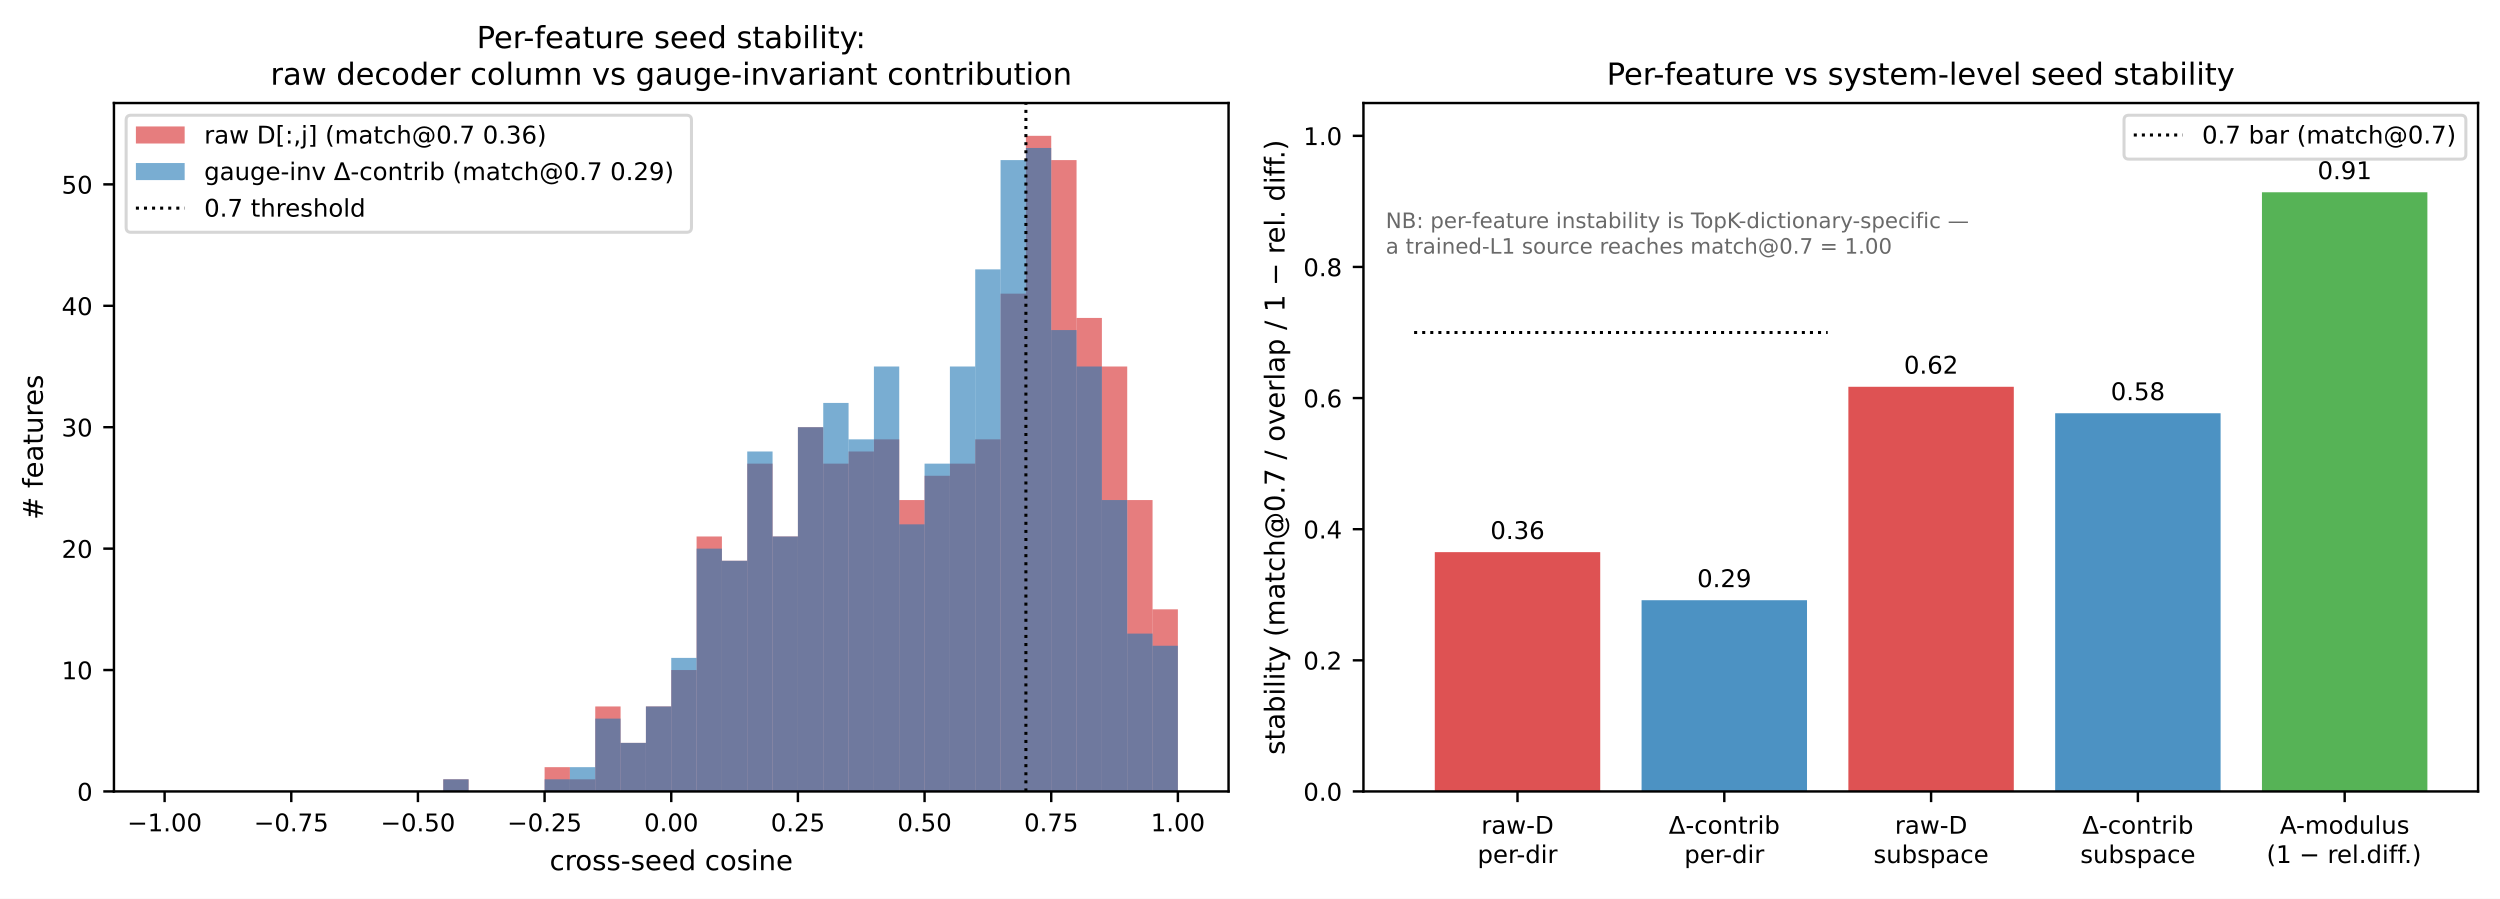
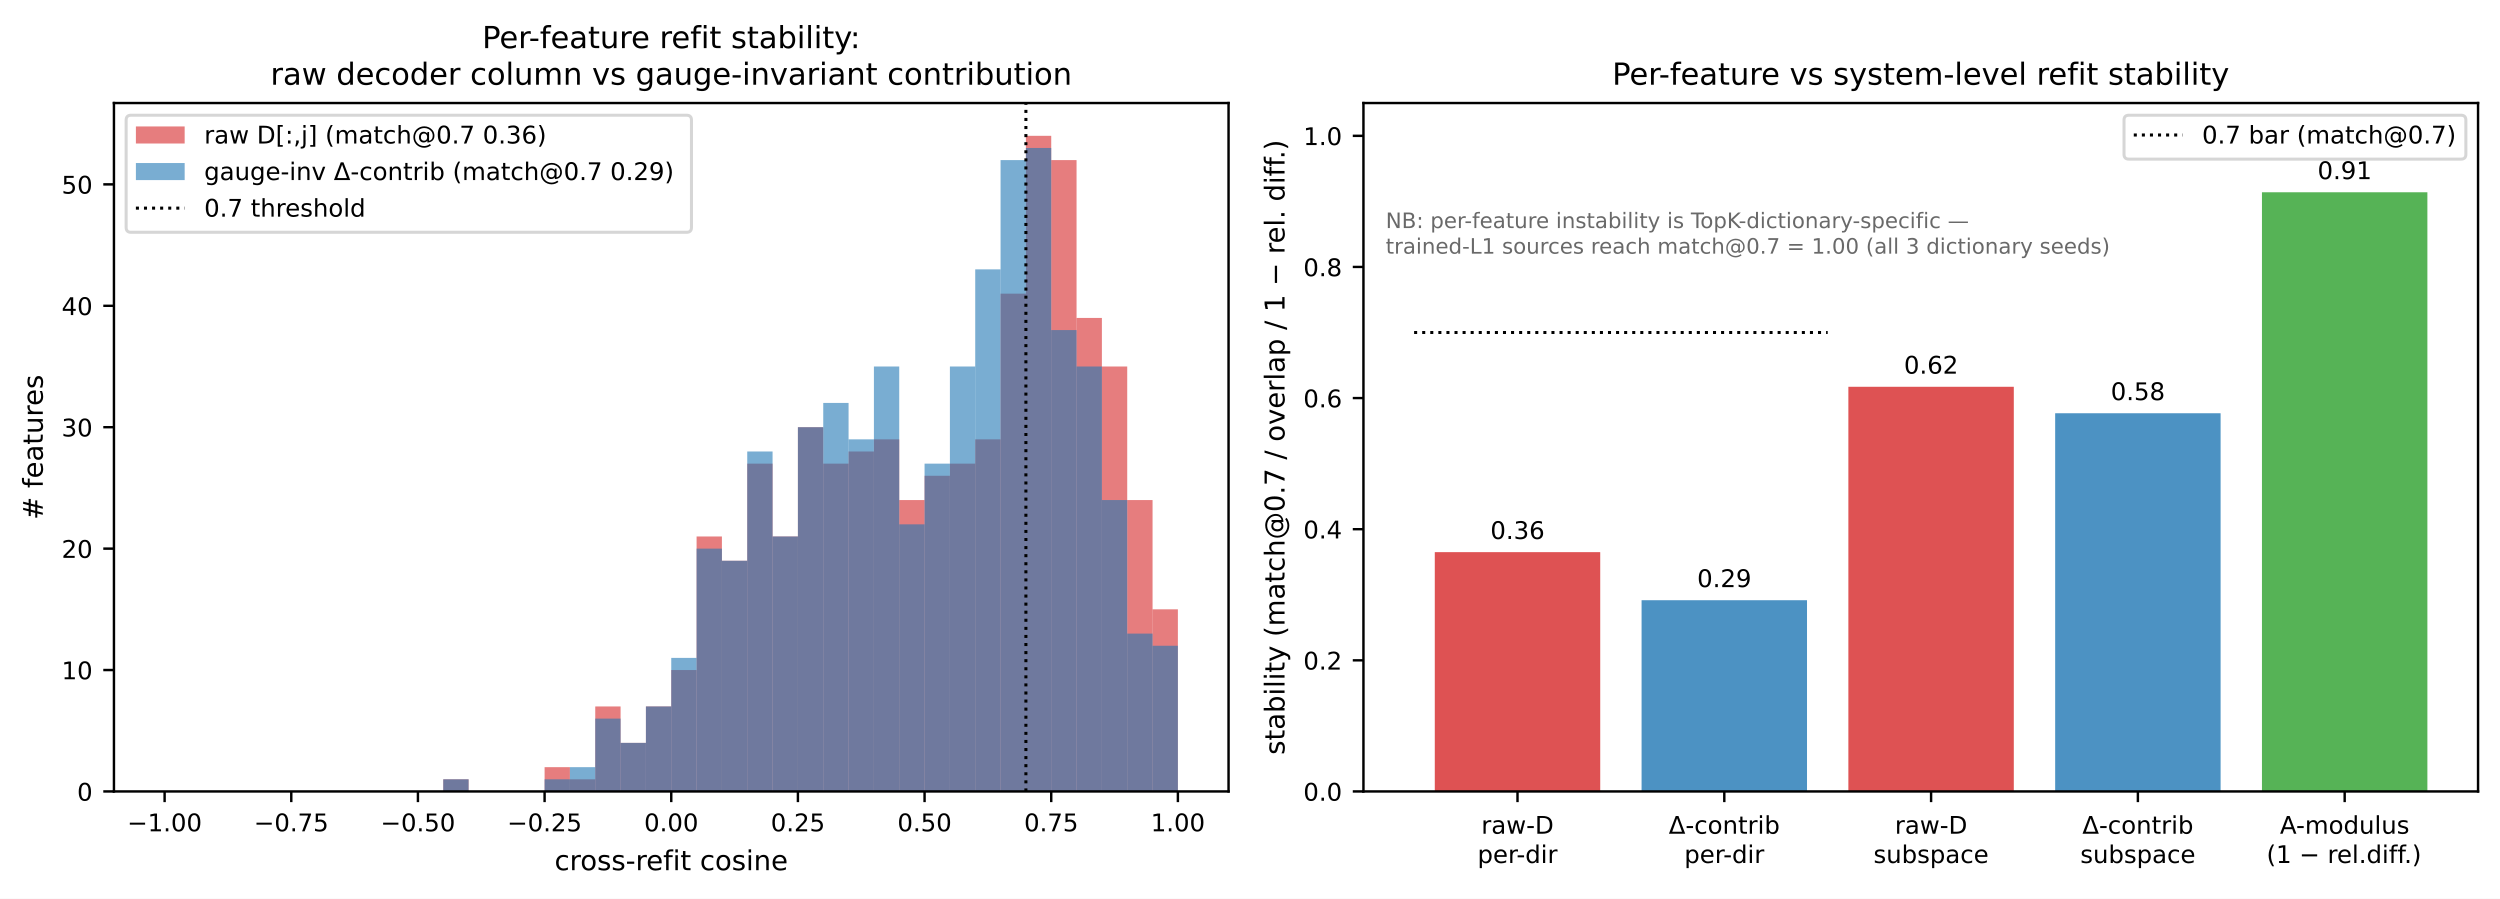
<svg xmlns="http://www.w3.org/2000/svg" xmlns:xlink="http://www.w3.org/1999/xlink" width="820.146pt" height="294.84pt" viewBox="0 0 820.146 294.84" version="1.1">
  <defs>
    <style type="text/css">*{stroke-linejoin: round; stroke-linecap: butt}</style>
  </defs>
  <g id="figure_1">
    <g id="patch_1">
      <path d="M 0 294.84  L 820.146 294.84  L 820.146 0  L 0 0  z " style="fill: #ffffff" />
    </g>
    <g id="axes_1">
      <g id="patch_2">
        <path d="M 37.381 259.639  L 403.037 259.639  L 403.037 33.802  L 37.381 33.802  z " style="fill: #ffffff" />
      </g>
      <g id="patch_3">
        <path d="M 54.001 259.639  L 62.312 259.639  L 62.312 259.639  L 54.001 259.639  z " clip-path="url(#p4a70385128)" style="fill: #d62728; opacity: 0.6" />
      </g>
      <g id="patch_4">
        <path d="M 62.312 259.639  L 70.622 259.639  L 70.622 259.639  L 62.312 259.639  z " clip-path="url(#p4a70385128)" style="fill: #d62728; opacity: 0.6" />
      </g>
      <g id="patch_5">
        <path d="M 70.622 259.639  L 78.933 259.639  L 78.933 259.639  L 70.622 259.639  z " clip-path="url(#p4a70385128)" style="fill: #d62728; opacity: 0.6" />
      </g>
      <g id="patch_6">
        <path d="M 78.933 259.639  L 87.243 259.639  L 87.243 259.639  L 78.933 259.639  z " clip-path="url(#p4a70385128)" style="fill: #d62728; opacity: 0.6" />
      </g>
      <g id="patch_7">
        <path d="M 87.243 259.639  L 95.553 259.639  L 95.553 259.639  L 87.243 259.639  z " clip-path="url(#p4a70385128)" style="fill: #d62728; opacity: 0.6" />
      </g>
      <g id="patch_8">
        <path d="M 95.553 259.639  L 103.864 259.639  L 103.864 259.639  L 95.553 259.639  z " clip-path="url(#p4a70385128)" style="fill: #d62728; opacity: 0.6" />
      </g>
      <g id="patch_9">
        <path d="M 103.864 259.639  L 112.174 259.639  L 112.174 259.639  L 103.864 259.639  z " clip-path="url(#p4a70385128)" style="fill: #d62728; opacity: 0.6" />
      </g>
      <g id="patch_10">
        <path d="M 112.174 259.639  L 120.484 259.639  L 120.484 259.639  L 112.174 259.639  z " clip-path="url(#p4a70385128)" style="fill: #d62728; opacity: 0.6" />
      </g>
      <g id="patch_11">
        <path d="M 120.484 259.639  L 128.795 259.639  L 128.795 259.639  L 120.484 259.639  z " clip-path="url(#p4a70385128)" style="fill: #d62728; opacity: 0.6" />
      </g>
      <g id="patch_12">
        <path d="M 128.795 259.639  L 137.105 259.639  L 137.105 259.639  L 128.795 259.639  z " clip-path="url(#p4a70385128)" style="fill: #d62728; opacity: 0.6" />
      </g>
      <g id="patch_13">
        <path d="M 137.105 259.639  L 145.415 259.639  L 145.415 259.639  L 137.105 259.639  z " clip-path="url(#p4a70385128)" style="fill: #d62728; opacity: 0.6" />
      </g>
      <g id="patch_14">
        <path d="M 145.415 259.639  L 153.726 259.639  L 153.726 255.656  L 145.415 255.656  z " clip-path="url(#p4a70385128)" style="fill: #d62728; opacity: 0.6" />
      </g>
      <g id="patch_15">
        <path d="M 153.726 259.639  L 162.036 259.639  L 162.036 259.639  L 153.726 259.639  z " clip-path="url(#p4a70385128)" style="fill: #d62728; opacity: 0.6" />
      </g>
      <g id="patch_16">
        <path d="M 162.036 259.639  L 170.347 259.639  L 170.347 259.639  L 162.036 259.639  z " clip-path="url(#p4a70385128)" style="fill: #d62728; opacity: 0.6" />
      </g>
      <g id="patch_17">
        <path d="M 170.347 259.639  L 178.657 259.639  L 178.657 259.639  L 170.347 259.639  z " clip-path="url(#p4a70385128)" style="fill: #d62728; opacity: 0.6" />
      </g>
      <g id="patch_18">
        <path d="M 178.657 259.639  L 186.967 259.639  L 186.967 251.673  L 178.657 251.673  z " clip-path="url(#p4a70385128)" style="fill: #d62728; opacity: 0.6" />
      </g>
      <g id="patch_19">
        <path d="M 186.967 259.639  L 195.278 259.639  L 195.278 255.656  L 186.967 255.656  z " clip-path="url(#p4a70385128)" style="fill: #d62728; opacity: 0.6" />
      </g>
      <g id="patch_20">
        <path d="M 195.278 259.639  L 203.588 259.639  L 203.588 231.758  L 195.278 231.758  z " clip-path="url(#p4a70385128)" style="fill: #d62728; opacity: 0.6" />
      </g>
      <g id="patch_21">
        <path d="M 203.588 259.639  L 211.898 259.639  L 211.898 243.707  L 203.588 243.707  z " clip-path="url(#p4a70385128)" style="fill: #d62728; opacity: 0.6" />
      </g>
      <g id="patch_22">
        <path d="M 211.898 259.639  L 220.209 259.639  L 220.209 231.758  L 211.898 231.758  z " clip-path="url(#p4a70385128)" style="fill: #d62728; opacity: 0.6" />
      </g>
      <g id="patch_23">
        <path d="M 220.209 259.639  L 228.519 259.639  L 228.519 219.809  L 220.209 219.809  z " clip-path="url(#p4a70385128)" style="fill: #d62728; opacity: 0.6" />
      </g>
      <g id="patch_24">
        <path d="M 228.519 259.639  L 236.829 259.639  L 236.829 175.996  L 228.519 175.996  z " clip-path="url(#p4a70385128)" style="fill: #d62728; opacity: 0.6" />
      </g>
      <g id="patch_25">
        <path d="M 236.829 259.639  L 245.14 259.639  L 245.14 183.962  L 236.829 183.962  z " clip-path="url(#p4a70385128)" style="fill: #d62728; opacity: 0.6" />
      </g>
      <g id="patch_26">
        <path d="M 245.14 259.639  L 253.45 259.639  L 253.45 152.098  L 245.14 152.098  z " clip-path="url(#p4a70385128)" style="fill: #d62728; opacity: 0.6" />
      </g>
      <g id="patch_27">
        <path d="M 253.45 259.639  L 261.761 259.639  L 261.761 175.996  L 253.45 175.996  z " clip-path="url(#p4a70385128)" style="fill: #d62728; opacity: 0.6" />
      </g>
      <g id="patch_28">
        <path d="M 261.761 259.639  L 270.071 259.639  L 270.071 140.149  L 261.761 140.149  z " clip-path="url(#p4a70385128)" style="fill: #d62728; opacity: 0.6" />
      </g>
      <g id="patch_29">
        <path d="M 270.071 259.639  L 278.381 259.639  L 278.381 152.098  L 270.071 152.098  z " clip-path="url(#p4a70385128)" style="fill: #d62728; opacity: 0.6" />
      </g>
      <g id="patch_30">
        <path d="M 278.381 259.639  L 286.692 259.639  L 286.692 148.115  L 278.381 148.115  z " clip-path="url(#p4a70385128)" style="fill: #d62728; opacity: 0.6" />
      </g>
      <g id="patch_31">
        <path d="M 286.692 259.639  L 295.002 259.639  L 295.002 144.132  L 286.692 144.132  z " clip-path="url(#p4a70385128)" style="fill: #d62728; opacity: 0.6" />
      </g>
      <g id="patch_32">
        <path d="M 295.002 259.639  L 303.312 259.639  L 303.312 164.047  L 295.002 164.047  z " clip-path="url(#p4a70385128)" style="fill: #d62728; opacity: 0.6" />
      </g>
      <g id="patch_33">
        <path d="M 303.312 259.639  L 311.623 259.639  L 311.623 156.081  L 303.312 156.081  z " clip-path="url(#p4a70385128)" style="fill: #d62728; opacity: 0.6" />
      </g>
      <g id="patch_34">
        <path d="M 311.623 259.639  L 319.933 259.639  L 319.933 152.098  L 311.623 152.098  z " clip-path="url(#p4a70385128)" style="fill: #d62728; opacity: 0.6" />
      </g>
      <g id="patch_35">
        <path d="M 319.933 259.639  L 328.243 259.639  L 328.243 144.132  L 319.933 144.132  z " clip-path="url(#p4a70385128)" style="fill: #d62728; opacity: 0.6" />
      </g>
      <g id="patch_36">
        <path d="M 328.243 259.639  L 336.554 259.639  L 336.554 96.336  L 328.243 96.336  z " clip-path="url(#p4a70385128)" style="fill: #d62728; opacity: 0.6" />
      </g>
      <g id="patch_37">
        <path d="M 336.554 259.639  L 344.864 259.639  L 344.864 44.556  L 336.554 44.556  z " clip-path="url(#p4a70385128)" style="fill: #d62728; opacity: 0.6" />
      </g>
      <g id="patch_38">
        <path d="M 344.864 259.639  L 353.175 259.639  L 353.175 52.522  L 344.864 52.522  z " clip-path="url(#p4a70385128)" style="fill: #d62728; opacity: 0.6" />
      </g>
      <g id="patch_39">
        <path d="M 353.175 259.639  L 361.485 259.639  L 361.485 104.302  L 353.175 104.302  z " clip-path="url(#p4a70385128)" style="fill: #d62728; opacity: 0.6" />
      </g>
      <g id="patch_40">
        <path d="M 361.485 259.639  L 369.795 259.639  L 369.795 120.234  L 361.485 120.234  z " clip-path="url(#p4a70385128)" style="fill: #d62728; opacity: 0.6" />
      </g>
      <g id="patch_41">
        <path d="M 369.795 259.639  L 378.106 259.639  L 378.106 164.047  L 369.795 164.047  z " clip-path="url(#p4a70385128)" style="fill: #d62728; opacity: 0.6" />
      </g>
      <g id="patch_42">
        <path d="M 378.106 259.639  L 386.416 259.639  L 386.416 199.894  L 378.106 199.894  z " clip-path="url(#p4a70385128)" style="fill: #d62728; opacity: 0.6" />
      </g>
      <g id="patch_43">
        <path d="M 54.001 259.639  L 62.312 259.639  L 62.312 259.639  L 54.001 259.639  z " clip-path="url(#p4a70385128)" style="fill: #1f77b4; opacity: 0.6" />
      </g>
      <g id="patch_44">
        <path d="M 62.312 259.639  L 70.622 259.639  L 70.622 259.639  L 62.312 259.639  z " clip-path="url(#p4a70385128)" style="fill: #1f77b4; opacity: 0.6" />
      </g>
      <g id="patch_45">
        <path d="M 70.622 259.639  L 78.933 259.639  L 78.933 259.639  L 70.622 259.639  z " clip-path="url(#p4a70385128)" style="fill: #1f77b4; opacity: 0.6" />
      </g>
      <g id="patch_46">
        <path d="M 78.933 259.639  L 87.243 259.639  L 87.243 259.639  L 78.933 259.639  z " clip-path="url(#p4a70385128)" style="fill: #1f77b4; opacity: 0.6" />
      </g>
      <g id="patch_47">
        <path d="M 87.243 259.639  L 95.553 259.639  L 95.553 259.639  L 87.243 259.639  z " clip-path="url(#p4a70385128)" style="fill: #1f77b4; opacity: 0.6" />
      </g>
      <g id="patch_48">
        <path d="M 95.553 259.639  L 103.864 259.639  L 103.864 259.639  L 95.553 259.639  z " clip-path="url(#p4a70385128)" style="fill: #1f77b4; opacity: 0.6" />
      </g>
      <g id="patch_49">
        <path d="M 103.864 259.639  L 112.174 259.639  L 112.174 259.639  L 103.864 259.639  z " clip-path="url(#p4a70385128)" style="fill: #1f77b4; opacity: 0.6" />
      </g>
      <g id="patch_50">
        <path d="M 112.174 259.639  L 120.484 259.639  L 120.484 259.639  L 112.174 259.639  z " clip-path="url(#p4a70385128)" style="fill: #1f77b4; opacity: 0.6" />
      </g>
      <g id="patch_51">
        <path d="M 120.484 259.639  L 128.795 259.639  L 128.795 259.639  L 120.484 259.639  z " clip-path="url(#p4a70385128)" style="fill: #1f77b4; opacity: 0.6" />
      </g>
      <g id="patch_52">
        <path d="M 128.795 259.639  L 137.105 259.639  L 137.105 259.639  L 128.795 259.639  z " clip-path="url(#p4a70385128)" style="fill: #1f77b4; opacity: 0.6" />
      </g>
      <g id="patch_53">
        <path d="M 137.105 259.639  L 145.415 259.639  L 145.415 259.639  L 137.105 259.639  z " clip-path="url(#p4a70385128)" style="fill: #1f77b4; opacity: 0.6" />
      </g>
      <g id="patch_54">
        <path d="M 145.415 259.639  L 153.726 259.639  L 153.726 255.656  L 145.415 255.656  z " clip-path="url(#p4a70385128)" style="fill: #1f77b4; opacity: 0.6" />
      </g>
      <g id="patch_55">
        <path d="M 153.726 259.639  L 162.036 259.639  L 162.036 259.639  L 153.726 259.639  z " clip-path="url(#p4a70385128)" style="fill: #1f77b4; opacity: 0.6" />
      </g>
      <g id="patch_56">
        <path d="M 162.036 259.639  L 170.347 259.639  L 170.347 259.639  L 162.036 259.639  z " clip-path="url(#p4a70385128)" style="fill: #1f77b4; opacity: 0.6" />
      </g>
      <g id="patch_57">
        <path d="M 170.347 259.639  L 178.657 259.639  L 178.657 259.639  L 170.347 259.639  z " clip-path="url(#p4a70385128)" style="fill: #1f77b4; opacity: 0.6" />
      </g>
      <g id="patch_58">
        <path d="M 178.657 259.639  L 186.967 259.639  L 186.967 255.656  L 178.657 255.656  z " clip-path="url(#p4a70385128)" style="fill: #1f77b4; opacity: 0.6" />
      </g>
      <g id="patch_59">
        <path d="M 186.967 259.639  L 195.278 259.639  L 195.278 251.673  L 186.967 251.673  z " clip-path="url(#p4a70385128)" style="fill: #1f77b4; opacity: 0.6" />
      </g>
      <g id="patch_60">
        <path d="M 195.278 259.639  L 203.588 259.639  L 203.588 235.741  L 195.278 235.741  z " clip-path="url(#p4a70385128)" style="fill: #1f77b4; opacity: 0.6" />
      </g>
      <g id="patch_61">
        <path d="M 203.588 259.639  L 211.898 259.639  L 211.898 243.707  L 203.588 243.707  z " clip-path="url(#p4a70385128)" style="fill: #1f77b4; opacity: 0.6" />
      </g>
      <g id="patch_62">
        <path d="M 211.898 259.639  L 220.209 259.639  L 220.209 231.758  L 211.898 231.758  z " clip-path="url(#p4a70385128)" style="fill: #1f77b4; opacity: 0.6" />
      </g>
      <g id="patch_63">
        <path d="M 220.209 259.639  L 228.519 259.639  L 228.519 215.826  L 220.209 215.826  z " clip-path="url(#p4a70385128)" style="fill: #1f77b4; opacity: 0.6" />
      </g>
      <g id="patch_64">
        <path d="M 228.519 259.639  L 236.829 259.639  L 236.829 179.979  L 228.519 179.979  z " clip-path="url(#p4a70385128)" style="fill: #1f77b4; opacity: 0.6" />
      </g>
      <g id="patch_65">
        <path d="M 236.829 259.639  L 245.14 259.639  L 245.14 183.962  L 236.829 183.962  z " clip-path="url(#p4a70385128)" style="fill: #1f77b4; opacity: 0.6" />
      </g>
      <g id="patch_66">
        <path d="M 245.14 259.639  L 253.45 259.639  L 253.45 148.115  L 245.14 148.115  z " clip-path="url(#p4a70385128)" style="fill: #1f77b4; opacity: 0.6" />
      </g>
      <g id="patch_67">
        <path d="M 253.45 259.639  L 261.761 259.639  L 261.761 175.996  L 253.45 175.996  z " clip-path="url(#p4a70385128)" style="fill: #1f77b4; opacity: 0.6" />
      </g>
      <g id="patch_68">
        <path d="M 261.761 259.639  L 270.071 259.639  L 270.071 140.149  L 261.761 140.149  z " clip-path="url(#p4a70385128)" style="fill: #1f77b4; opacity: 0.6" />
      </g>
      <g id="patch_69">
        <path d="M 270.071 259.639  L 278.381 259.639  L 278.381 132.183  L 270.071 132.183  z " clip-path="url(#p4a70385128)" style="fill: #1f77b4; opacity: 0.6" />
      </g>
      <g id="patch_70">
        <path d="M 278.381 259.639  L 286.692 259.639  L 286.692 144.132  L 278.381 144.132  z " clip-path="url(#p4a70385128)" style="fill: #1f77b4; opacity: 0.6" />
      </g>
      <g id="patch_71">
        <path d="M 286.692 259.639  L 295.002 259.639  L 295.002 120.234  L 286.692 120.234  z " clip-path="url(#p4a70385128)" style="fill: #1f77b4; opacity: 0.6" />
      </g>
      <g id="patch_72">
        <path d="M 295.002 259.639  L 303.312 259.639  L 303.312 172.013  L 295.002 172.013  z " clip-path="url(#p4a70385128)" style="fill: #1f77b4; opacity: 0.6" />
      </g>
      <g id="patch_73">
        <path d="M 303.312 259.639  L 311.623 259.639  L 311.623 152.098  L 303.312 152.098  z " clip-path="url(#p4a70385128)" style="fill: #1f77b4; opacity: 0.6" />
      </g>
      <g id="patch_74">
        <path d="M 311.623 259.639  L 319.933 259.639  L 319.933 120.234  L 311.623 120.234  z " clip-path="url(#p4a70385128)" style="fill: #1f77b4; opacity: 0.6" />
      </g>
      <g id="patch_75">
        <path d="M 319.933 259.639  L 328.243 259.639  L 328.243 88.37  L 319.933 88.37  z " clip-path="url(#p4a70385128)" style="fill: #1f77b4; opacity: 0.6" />
      </g>
      <g id="patch_76">
        <path d="M 328.243 259.639  L 336.554 259.639  L 336.554 52.522  L 328.243 52.522  z " clip-path="url(#p4a70385128)" style="fill: #1f77b4; opacity: 0.6" />
      </g>
      <g id="patch_77">
        <path d="M 336.554 259.639  L 344.864 259.639  L 344.864 48.539  L 336.554 48.539  z " clip-path="url(#p4a70385128)" style="fill: #1f77b4; opacity: 0.6" />
      </g>
      <g id="patch_78">
        <path d="M 344.864 259.639  L 353.175 259.639  L 353.175 108.285  L 344.864 108.285  z " clip-path="url(#p4a70385128)" style="fill: #1f77b4; opacity: 0.6" />
      </g>
      <g id="patch_79">
        <path d="M 353.175 259.639  L 361.485 259.639  L 361.485 120.234  L 353.175 120.234  z " clip-path="url(#p4a70385128)" style="fill: #1f77b4; opacity: 0.6" />
      </g>
      <g id="patch_80">
        <path d="M 361.485 259.639  L 369.795 259.639  L 369.795 164.047  L 361.485 164.047  z " clip-path="url(#p4a70385128)" style="fill: #1f77b4; opacity: 0.6" />
      </g>
      <g id="patch_81">
        <path d="M 369.795 259.639  L 378.106 259.639  L 378.106 207.86  L 369.795 207.86  z " clip-path="url(#p4a70385128)" style="fill: #1f77b4; opacity: 0.6" />
      </g>
      <g id="patch_82">
        <path d="M 378.106 259.639  L 386.416 259.639  L 386.416 211.843  L 378.106 211.843  z " clip-path="url(#p4a70385128)" style="fill: #1f77b4; opacity: 0.6" />
      </g>
      <g id="matplotlib.axis_1">
        <g id="xtick_1">
          <g id="line2d_1">
            <defs>
              <path id="m513581c044" d="M 0 0  L 0 3.5  " style="stroke: #000000; stroke-width: 0.8" />
            </defs>
            <g>
              <use xlink:href="#m513581c044" x="54.001" y="259.639" style="stroke: #000000; stroke-width: 0.8" />
            </g>
          </g>
          <g id="text_1">
            <text style="font-size: 8px; font-family: 'DejaVu Sans', 'Bitstream Vera Sans', 'Computer Modern Sans Serif', 'Lucida Grande', 'Verdana', 'Geneva', 'Lucid', 'Arial', 'Helvetica', 'Avant Garde', sans-serif; text-anchor: middle" x="54.001" y="272.718" transform="rotate(-0 54.00143 272.7176)">−1.00</text>
          </g>
        </g>
        <g id="xtick_2">
          <g id="line2d_2">
            <g>
              <use xlink:href="#m513581c044" x="95.553" y="259.639" style="stroke: #000000; stroke-width: 0.8" />
            </g>
          </g>
          <g id="text_2">
            <text style="font-size: 8px; font-family: 'DejaVu Sans', 'Bitstream Vera Sans', 'Computer Modern Sans Serif', 'Lucida Grande', 'Verdana', 'Geneva', 'Lucid', 'Arial', 'Helvetica', 'Avant Garde', sans-serif; text-anchor: middle" x="95.553" y="272.718" transform="rotate(-0 95.55326 272.7176)">−0.75</text>
          </g>
        </g>
        <g id="xtick_3">
          <g id="line2d_3">
            <g>
              <use xlink:href="#m513581c044" x="137.105" y="259.639" style="stroke: #000000; stroke-width: 0.8" />
            </g>
          </g>
          <g id="text_3">
            <text style="font-size: 8px; font-family: 'DejaVu Sans', 'Bitstream Vera Sans', 'Computer Modern Sans Serif', 'Lucida Grande', 'Verdana', 'Geneva', 'Lucid', 'Arial', 'Helvetica', 'Avant Garde', sans-serif; text-anchor: middle" x="137.105" y="272.718" transform="rotate(-0 137.1051 272.7176)">−0.50</text>
          </g>
        </g>
        <g id="xtick_4">
          <g id="line2d_4">
            <g>
              <use xlink:href="#m513581c044" x="178.657" y="259.639" style="stroke: #000000; stroke-width: 0.8" />
            </g>
          </g>
          <g id="text_4">
            <text style="font-size: 8px; font-family: 'DejaVu Sans', 'Bitstream Vera Sans', 'Computer Modern Sans Serif', 'Lucida Grande', 'Verdana', 'Geneva', 'Lucid', 'Arial', 'Helvetica', 'Avant Garde', sans-serif; text-anchor: middle" x="178.657" y="272.718" transform="rotate(-0 178.6569 272.7176)">−0.25</text>
          </g>
        </g>
        <g id="xtick_5">
          <g id="line2d_5">
            <g>
              <use xlink:href="#m513581c044" x="220.209" y="259.639" style="stroke: #000000; stroke-width: 0.8" />
            </g>
          </g>
          <g id="text_5">
            <text style="font-size: 8px; font-family: 'DejaVu Sans', 'Bitstream Vera Sans', 'Computer Modern Sans Serif', 'Lucida Grande', 'Verdana', 'Geneva', 'Lucid', 'Arial', 'Helvetica', 'Avant Garde', sans-serif; text-anchor: middle" x="220.209" y="272.718" transform="rotate(-0 220.2087 272.7176)">0.00</text>
          </g>
        </g>
        <g id="xtick_6">
          <g id="line2d_6">
            <g>
              <use xlink:href="#m513581c044" x="261.761" y="259.639" style="stroke: #000000; stroke-width: 0.8" />
            </g>
          </g>
          <g id="text_6">
            <text style="font-size: 8px; font-family: 'DejaVu Sans', 'Bitstream Vera Sans', 'Computer Modern Sans Serif', 'Lucida Grande', 'Verdana', 'Geneva', 'Lucid', 'Arial', 'Helvetica', 'Avant Garde', sans-serif; text-anchor: middle" x="261.761" y="272.718" transform="rotate(-0 261.7606 272.7176)">0.25</text>
          </g>
        </g>
        <g id="xtick_7">
          <g id="line2d_7">
            <g>
              <use xlink:href="#m513581c044" x="303.312" y="259.639" style="stroke: #000000; stroke-width: 0.8" />
            </g>
          </g>
          <g id="text_7">
            <text style="font-size: 8px; font-family: 'DejaVu Sans', 'Bitstream Vera Sans', 'Computer Modern Sans Serif', 'Lucida Grande', 'Verdana', 'Geneva', 'Lucid', 'Arial', 'Helvetica', 'Avant Garde', sans-serif; text-anchor: middle" x="303.312" y="272.718" transform="rotate(-0 303.3124 272.7176)">0.50</text>
          </g>
        </g>
        <g id="xtick_8">
          <g id="line2d_8">
            <g>
              <use xlink:href="#m513581c044" x="344.864" y="259.639" style="stroke: #000000; stroke-width: 0.8" />
            </g>
          </g>
          <g id="text_8">
            <text style="font-size: 8px; font-family: 'DejaVu Sans', 'Bitstream Vera Sans', 'Computer Modern Sans Serif', 'Lucida Grande', 'Verdana', 'Geneva', 'Lucid', 'Arial', 'Helvetica', 'Avant Garde', sans-serif; text-anchor: middle" x="344.864" y="272.718" transform="rotate(-0 344.8642 272.7176)">0.75</text>
          </g>
        </g>
        <g id="xtick_9">
          <g id="line2d_9">
            <g>
              <use xlink:href="#m513581c044" x="386.416" y="259.639" style="stroke: #000000; stroke-width: 0.8" />
            </g>
          </g>
          <g id="text_9">
            <text style="font-size: 8px; font-family: 'DejaVu Sans', 'Bitstream Vera Sans', 'Computer Modern Sans Serif', 'Lucida Grande', 'Verdana', 'Geneva', 'Lucid', 'Arial', 'Helvetica', 'Avant Garde', sans-serif; text-anchor: middle" x="386.416" y="272.718" transform="rotate(-0 386.416 272.7176)">1.00</text>
          </g>
        </g>
        <g id="text_10">
-           <text style="font-size: 9px; font-family: 'DejaVu Sans', 'Bitstream Vera Sans', 'Computer Modern Sans Serif', 'Lucida Grande', 'Verdana', 'Geneva', 'Lucid', 'Arial', 'Helvetica', 'Avant Garde', sans-serif; text-anchor: middle" x="220.209" y="285.478" transform="rotate(-0 220.2087 285.478)">cross-seed cosine</text>
+           <text style="font-size: 9px; font-family: 'DejaVu Sans', 'Bitstream Vera Sans', 'Computer Modern Sans Serif', 'Lucida Grande', 'Verdana', 'Geneva', 'Lucid', 'Arial', 'Helvetica', 'Avant Garde', sans-serif; text-anchor: middle" x="220.209" y="285.478" transform="rotate(-0 220.2087 285.478)">cross-refit cosine</text>
        </g>
      </g>
      <g id="matplotlib.axis_2">
        <g id="ytick_1">
          <g id="line2d_10">
            <defs>
              <path id="m32dd1cf0d6" d="M 0 0  L -3.5 0  " style="stroke: #000000; stroke-width: 0.8" />
            </defs>
            <g>
              <use xlink:href="#m32dd1cf0d6" x="37.381" y="259.639" style="stroke: #000000; stroke-width: 0.8" />
            </g>
          </g>
          <g id="text_11">
            <text style="font-size: 8px; font-family: 'DejaVu Sans', 'Bitstream Vera Sans', 'Computer Modern Sans Serif', 'Lucida Grande', 'Verdana', 'Geneva', 'Lucid', 'Arial', 'Helvetica', 'Avant Garde', sans-serif; text-anchor: end" x="30.381" y="262.679" transform="rotate(-0 30.3807 262.6785)">0</text>
          </g>
        </g>
        <g id="ytick_2">
          <g id="line2d_11">
            <g>
              <use xlink:href="#m32dd1cf0d6" x="37.381" y="219.809" style="stroke: #000000; stroke-width: 0.8" />
            </g>
          </g>
          <g id="text_12">
            <text style="font-size: 8px; font-family: 'DejaVu Sans', 'Bitstream Vera Sans', 'Computer Modern Sans Serif', 'Lucida Grande', 'Verdana', 'Geneva', 'Lucid', 'Arial', 'Helvetica', 'Avant Garde', sans-serif; text-anchor: end" x="30.381" y="222.848" transform="rotate(-0 30.3807 222.8483)">10</text>
          </g>
        </g>
        <g id="ytick_3">
          <g id="line2d_12">
            <g>
              <use xlink:href="#m32dd1cf0d6" x="37.381" y="179.979" style="stroke: #000000; stroke-width: 0.8" />
            </g>
          </g>
          <g id="text_13">
            <text style="font-size: 8px; font-family: 'DejaVu Sans', 'Bitstream Vera Sans', 'Computer Modern Sans Serif', 'Lucida Grande', 'Verdana', 'Geneva', 'Lucid', 'Arial', 'Helvetica', 'Avant Garde', sans-serif; text-anchor: end" x="30.381" y="183.018" transform="rotate(-0 30.3807 183.0181)">20</text>
          </g>
        </g>
        <g id="ytick_4">
          <g id="line2d_13">
            <g>
              <use xlink:href="#m32dd1cf0d6" x="37.381" y="140.149" style="stroke: #000000; stroke-width: 0.8" />
            </g>
          </g>
          <g id="text_14">
            <text style="font-size: 8px; font-family: 'DejaVu Sans', 'Bitstream Vera Sans', 'Computer Modern Sans Serif', 'Lucida Grande', 'Verdana', 'Geneva', 'Lucid', 'Arial', 'Helvetica', 'Avant Garde', sans-serif; text-anchor: end" x="30.381" y="143.188" transform="rotate(-0 30.3807 143.1879)">30</text>
          </g>
        </g>
        <g id="ytick_5">
          <g id="line2d_14">
            <g>
              <use xlink:href="#m32dd1cf0d6" x="37.381" y="100.319" style="stroke: #000000; stroke-width: 0.8" />
            </g>
          </g>
          <g id="text_15">
            <text style="font-size: 8px; font-family: 'DejaVu Sans', 'Bitstream Vera Sans', 'Computer Modern Sans Serif', 'Lucida Grande', 'Verdana', 'Geneva', 'Lucid', 'Arial', 'Helvetica', 'Avant Garde', sans-serif; text-anchor: end" x="30.381" y="103.358" transform="rotate(-0 30.3807 103.3577)">40</text>
          </g>
        </g>
        <g id="ytick_6">
          <g id="line2d_15">
            <g>
              <use xlink:href="#m32dd1cf0d6" x="37.381" y="60.488" style="stroke: #000000; stroke-width: 0.8" />
            </g>
          </g>
          <g id="text_16">
            <text style="font-size: 8px; font-family: 'DejaVu Sans', 'Bitstream Vera Sans', 'Computer Modern Sans Serif', 'Lucida Grande', 'Verdana', 'Geneva', 'Lucid', 'Arial', 'Helvetica', 'Avant Garde', sans-serif; text-anchor: end" x="30.381" y="63.527" transform="rotate(-0 30.3807 63.52745)">50</text>
          </g>
        </g>
        <g id="text_17">
          <text style="font-size: 9px; font-family: 'DejaVu Sans', 'Bitstream Vera Sans', 'Computer Modern Sans Serif', 'Lucida Grande', 'Verdana', 'Geneva', 'Lucid', 'Arial', 'Helvetica', 'Avant Garde', sans-serif; text-anchor: middle" x="14.039" y="146.721" transform="rotate(-90 14.03859 146.7208)"># features</text>
        </g>
      </g>
      <g id="line2d_16">
        <path d="M 336.554 259.639  L 336.554 33.802  " clip-path="url(#p4a70385128)" style="fill: none; stroke-dasharray: 1,1.65; stroke-dashoffset: 0; stroke: #000000" />
      </g>
      <g id="patch_83">
        <path d="M 37.381 259.639  L 37.381 33.802  " style="fill: none; stroke: #000000; stroke-width: 0.8; stroke-linejoin: miter; stroke-linecap: square" />
      </g>
      <g id="patch_84">
        <path d="M 403.037 259.639  L 403.037 33.802  " style="fill: none; stroke: #000000; stroke-width: 0.8; stroke-linejoin: miter; stroke-linecap: square" />
      </g>
      <g id="patch_85">
        <path d="M 37.381 259.639  L 403.037 259.639  " style="fill: none; stroke: #000000; stroke-width: 0.8; stroke-linejoin: miter; stroke-linecap: square" />
      </g>
      <g id="patch_86">
        <path d="M 37.381 33.802  L 403.037 33.802  " style="fill: none; stroke: #000000; stroke-width: 0.8; stroke-linejoin: miter; stroke-linecap: square" />
      </g>
      <g id="text_18">
-         <text style="font-size: 10px; font-family: 'DejaVu Sans', 'Bitstream Vera Sans', 'Computer Modern Sans Serif', 'Lucida Grande', 'Verdana', 'Geneva', 'Lucid', 'Arial', 'Helvetica', 'Avant Garde', sans-serif" transform="translate(156.3837 15.79941)">Per-feature seed stability:</text>
+         <text style="font-size: 10px; font-family: 'DejaVu Sans', 'Bitstream Vera Sans', 'Computer Modern Sans Serif', 'Lucida Grande', 'Verdana', 'Geneva', 'Lucid', 'Arial', 'Helvetica', 'Avant Garde', sans-serif" transform="translate(158.1845 15.79941)">Per-feature refit stability:</text>
        <text style="font-size: 10px; font-family: 'DejaVu Sans', 'Bitstream Vera Sans', 'Computer Modern Sans Serif', 'Lucida Grande', 'Verdana', 'Geneva', 'Lucid', 'Arial', 'Helvetica', 'Avant Garde', sans-serif" transform="translate(88.73686 27.80215)">raw decoder column vs gauge-invariant contribution</text>
      </g>
      <g id="legend_1">
        <g id="patch_87">
          <path d="M 42.981 76.204  L 225.243 76.204  Q 226.843 76.204 226.843 74.604  L 226.843 39.402  Q 226.843 37.802 225.243 37.802  L 42.981 37.802  Q 41.381 37.802 41.381 39.402  L 41.381 74.604  Q 41.381 76.204 42.981 76.204  z " style="fill: #ffffff; opacity: 0.8; stroke: #cccccc; stroke-linejoin: miter" />
        </g>
        <g id="patch_88">
          <path d="M 44.581 47.081  L 60.581 47.081  L 60.581 41.481  L 44.581 41.481  z " style="fill: #d62728; opacity: 0.6" />
        </g>
        <g id="text_19">
          <text style="font-size: 8px; font-family: 'DejaVu Sans', 'Bitstream Vera Sans', 'Computer Modern Sans Serif', 'Lucida Grande', 'Verdana', 'Geneva', 'Lucid', 'Arial', 'Helvetica', 'Avant Garde', sans-serif; text-anchor: start" x="66.981" y="47.081" transform="rotate(-0 66.9807 47.0809)">raw D[:,j]  (match@0.7 0.36)</text>
        </g>
        <g id="patch_89">
          <path d="M 44.581 59.082  L 60.581 59.082  L 60.581 53.482  L 44.581 53.482  z " style="fill: #1f77b4; opacity: 0.6" />
        </g>
        <g id="text_20">
          <text style="font-size: 8px; font-family: 'DejaVu Sans', 'Bitstream Vera Sans', 'Computer Modern Sans Serif', 'Lucida Grande', 'Verdana', 'Geneva', 'Lucid', 'Arial', 'Helvetica', 'Avant Garde', sans-serif; text-anchor: start" x="66.981" y="59.082" transform="rotate(-0 66.9807 59.08152)">gauge-inv Δ-contrib  (match@0.7 0.29)</text>
        </g>
        <g id="line2d_17">
          <path d="M 44.581 68.282  L 52.581 68.282  L 60.581 68.282  " style="fill: none; stroke-dasharray: 1,1.65; stroke-dashoffset: 0; stroke: #000000" />
        </g>
        <g id="text_21">
          <text style="font-size: 8px; font-family: 'DejaVu Sans', 'Bitstream Vera Sans', 'Computer Modern Sans Serif', 'Lucida Grande', 'Verdana', 'Geneva', 'Lucid', 'Arial', 'Helvetica', 'Avant Garde', sans-serif; text-anchor: start" x="66.981" y="71.082" transform="rotate(-0 66.9807 71.08215)">0.7 threshold</text>
        </g>
      </g>
    </g>
    <g id="axes_2">
      <g id="patch_90">
        <path d="M 447.29 259.639  L 812.946 259.639  L 812.946 33.802  L 447.29 33.802  z " style="fill: #ffffff" />
      </g>
      <g id="patch_91">
        <path d="M 470.694 259.639  L 524.966 259.639  L 524.966 181.134  L 470.694 181.134  z " clip-path="url(#p30d218e72e)" style="fill: #d62728; opacity: 0.8" />
      </g>
      <g id="patch_92">
        <path d="M 538.534 259.639  L 592.806 259.639  L 592.806 196.907  L 538.534 196.907  z " clip-path="url(#p30d218e72e)" style="fill: #1f77b4; opacity: 0.8" />
      </g>
      <g id="patch_93">
        <path d="M 606.374 259.639  L 660.646 259.639  L 660.646 126.887  L 606.374 126.887  z " clip-path="url(#p30d218e72e)" style="fill: #d62728; opacity: 0.8" />
      </g>
      <g id="patch_94">
        <path d="M 674.214 259.639  L 728.485 259.639  L 728.485 135.571  L 674.214 135.571  z " clip-path="url(#p30d218e72e)" style="fill: #1f77b4; opacity: 0.8" />
      </g>
      <g id="patch_95">
        <path d="M 742.053 259.639  L 796.325 259.639  L 796.325 63.075  L 742.053 63.075  z " clip-path="url(#p30d218e72e)" style="fill: #2ca02c; opacity: 0.8" />
      </g>
      <g id="matplotlib.axis_3">
        <g id="xtick_10">
          <g id="line2d_18">
            <g>
              <use xlink:href="#m513581c044" x="497.83" y="259.639" style="stroke: #000000; stroke-width: 0.8" />
            </g>
          </g>
          <g id="text_22">
            <text style="font-size: 8px; font-family: 'DejaVu Sans', 'Bitstream Vera Sans', 'Computer Modern Sans Serif', 'Lucida Grande', 'Verdana', 'Geneva', 'Lucid', 'Arial', 'Helvetica', 'Avant Garde', sans-serif" transform="translate(485.9404 273.5184)">raw-D</text>
            <text style="font-size: 8px; font-family: 'DejaVu Sans', 'Bitstream Vera Sans', 'Computer Modern Sans Serif', 'Lucida Grande', 'Verdana', 'Geneva', 'Lucid', 'Arial', 'Helvetica', 'Avant Garde', sans-serif" transform="translate(484.7029 283.1205)">per-dir</text>
          </g>
        </g>
        <g id="xtick_11">
          <g id="line2d_19">
            <g>
              <use xlink:href="#m513581c044" x="565.67" y="259.639" style="stroke: #000000; stroke-width: 0.8" />
            </g>
          </g>
          <g id="text_23">
            <text style="font-size: 8px; font-family: 'DejaVu Sans', 'Bitstream Vera Sans', 'Computer Modern Sans Serif', 'Lucida Grande', 'Verdana', 'Geneva', 'Lucid', 'Arial', 'Helvetica', 'Avant Garde', sans-serif" transform="translate(547.4457 273.519)">Δ-contrib</text>
            <text style="font-size: 8px; font-family: 'DejaVu Sans', 'Bitstream Vera Sans', 'Computer Modern Sans Serif', 'Lucida Grande', 'Verdana', 'Geneva', 'Lucid', 'Arial', 'Helvetica', 'Avant Garde', sans-serif" transform="translate(552.5426 283.1212)">per-dir</text>
          </g>
        </g>
        <g id="xtick_12">
          <g id="line2d_20">
            <g>
              <use xlink:href="#m513581c044" x="633.51" y="259.639" style="stroke: #000000; stroke-width: 0.8" />
            </g>
          </g>
          <g id="text_24">
            <text style="font-size: 8px; font-family: 'DejaVu Sans', 'Bitstream Vera Sans', 'Computer Modern Sans Serif', 'Lucida Grande', 'Verdana', 'Geneva', 'Lucid', 'Arial', 'Helvetica', 'Avant Garde', sans-serif" transform="translate(621.6198 273.5184)">raw-D</text>
            <text style="font-size: 8px; font-family: 'DejaVu Sans', 'Bitstream Vera Sans', 'Computer Modern Sans Serif', 'Lucida Grande', 'Verdana', 'Geneva', 'Lucid', 'Arial', 'Helvetica', 'Avant Garde', sans-serif" transform="translate(614.6167 283.1205)">subspace</text>
          </g>
        </g>
        <g id="xtick_13">
          <g id="line2d_21">
            <g>
              <use xlink:href="#m513581c044" x="701.35" y="259.639" style="stroke: #000000; stroke-width: 0.8" />
            </g>
          </g>
          <g id="text_25">
            <text style="font-size: 8px; font-family: 'DejaVu Sans', 'Bitstream Vera Sans', 'Computer Modern Sans Serif', 'Lucida Grande', 'Verdana', 'Geneva', 'Lucid', 'Arial', 'Helvetica', 'Avant Garde', sans-serif" transform="translate(683.1252 273.519)">Δ-contrib</text>
            <text style="font-size: 8px; font-family: 'DejaVu Sans', 'Bitstream Vera Sans', 'Computer Modern Sans Serif', 'Lucida Grande', 'Verdana', 'Geneva', 'Lucid', 'Arial', 'Helvetica', 'Avant Garde', sans-serif" transform="translate(682.4564 283.1212)">subspace</text>
          </g>
        </g>
        <g id="xtick_14">
          <g id="line2d_22">
            <g>
              <use xlink:href="#m513581c044" x="769.189" y="259.639" style="stroke: #000000; stroke-width: 0.8" />
            </g>
          </g>
          <g id="text_26">
            <text style="font-size: 8px; font-family: 'DejaVu Sans', 'Bitstream Vera Sans', 'Computer Modern Sans Serif', 'Lucida Grande', 'Verdana', 'Geneva', 'Lucid', 'Arial', 'Helvetica', 'Avant Garde', sans-serif" transform="translate(747.9499 273.519)">A-modulus</text>
            <text style="font-size: 8px; font-family: 'DejaVu Sans', 'Bitstream Vera Sans', 'Computer Modern Sans Serif', 'Lucida Grande', 'Verdana', 'Geneva', 'Lucid', 'Arial', 'Helvetica', 'Avant Garde', sans-serif" transform="translate(743.5511 283.1212)">(1 − rel.diff.)</text>
          </g>
        </g>
      </g>
      <g id="matplotlib.axis_4">
        <g id="ytick_7">
          <g id="line2d_23">
            <g>
              <use xlink:href="#m32dd1cf0d6" x="447.29" y="259.639" style="stroke: #000000; stroke-width: 0.8" />
            </g>
          </g>
          <g id="text_27">
            <text style="font-size: 8px; font-family: 'DejaVu Sans', 'Bitstream Vera Sans', 'Computer Modern Sans Serif', 'Lucida Grande', 'Verdana', 'Geneva', 'Lucid', 'Arial', 'Helvetica', 'Avant Garde', sans-serif; text-anchor: end" x="440.29" y="262.679" transform="rotate(-0 440.2898 262.6785)">0.0</text>
          </g>
        </g>
        <g id="ytick_8">
          <g id="line2d_24">
            <g>
              <use xlink:href="#m32dd1cf0d6" x="447.29" y="216.623" style="stroke: #000000; stroke-width: 0.8" />
            </g>
          </g>
          <g id="text_28">
            <text style="font-size: 8px; font-family: 'DejaVu Sans', 'Bitstream Vera Sans', 'Computer Modern Sans Serif', 'Lucida Grande', 'Verdana', 'Geneva', 'Lucid', 'Arial', 'Helvetica', 'Avant Garde', sans-serif; text-anchor: end" x="440.29" y="219.662" transform="rotate(-0 440.2898 219.6619)">0.2</text>
          </g>
        </g>
        <g id="ytick_9">
          <g id="line2d_25">
            <g>
              <use xlink:href="#m32dd1cf0d6" x="447.29" y="173.606" style="stroke: #000000; stroke-width: 0.8" />
            </g>
          </g>
          <g id="text_29">
            <text style="font-size: 8px; font-family: 'DejaVu Sans', 'Bitstream Vera Sans', 'Computer Modern Sans Serif', 'Lucida Grande', 'Verdana', 'Geneva', 'Lucid', 'Arial', 'Helvetica', 'Avant Garde', sans-serif; text-anchor: end" x="440.29" y="176.645" transform="rotate(-0 440.2898 176.6453)">0.4</text>
          </g>
        </g>
        <g id="ytick_10">
          <g id="line2d_26">
            <g>
              <use xlink:href="#m32dd1cf0d6" x="447.29" y="130.59" style="stroke: #000000; stroke-width: 0.8" />
            </g>
          </g>
          <g id="text_30">
            <text style="font-size: 8px; font-family: 'DejaVu Sans', 'Bitstream Vera Sans', 'Computer Modern Sans Serif', 'Lucida Grande', 'Verdana', 'Geneva', 'Lucid', 'Arial', 'Helvetica', 'Avant Garde', sans-serif; text-anchor: end" x="440.29" y="133.629" transform="rotate(-0 440.2898 133.6286)">0.6</text>
          </g>
        </g>
        <g id="ytick_11">
          <g id="line2d_27">
            <g>
              <use xlink:href="#m32dd1cf0d6" x="447.29" y="87.573" style="stroke: #000000; stroke-width: 0.8" />
            </g>
          </g>
          <g id="text_31">
            <text style="font-size: 8px; font-family: 'DejaVu Sans', 'Bitstream Vera Sans', 'Computer Modern Sans Serif', 'Lucida Grande', 'Verdana', 'Geneva', 'Lucid', 'Arial', 'Helvetica', 'Avant Garde', sans-serif; text-anchor: end" x="440.29" y="90.612" transform="rotate(-0 440.2898 90.612)">0.8</text>
          </g>
        </g>
        <g id="ytick_12">
          <g id="line2d_28">
            <g>
              <use xlink:href="#m32dd1cf0d6" x="447.29" y="44.556" style="stroke: #000000; stroke-width: 0.8" />
            </g>
          </g>
          <g id="text_32">
            <text style="font-size: 8px; font-family: 'DejaVu Sans', 'Bitstream Vera Sans', 'Computer Modern Sans Serif', 'Lucida Grande', 'Verdana', 'Geneva', 'Lucid', 'Arial', 'Helvetica', 'Avant Garde', sans-serif; text-anchor: end" x="440.29" y="47.595" transform="rotate(-0 440.2898 47.59537)">1.0</text>
          </g>
        </g>
        <g id="text_33">
          <text style="font-size: 9px; font-family: 'DejaVu Sans', 'Bitstream Vera Sans', 'Computer Modern Sans Serif', 'Lucida Grande', 'Verdana', 'Geneva', 'Lucid', 'Arial', 'Helvetica', 'Avant Garde', sans-serif; text-anchor: middle" x="421.405" y="146.721" transform="rotate(-90 421.4052 146.7208)">stability (match@0.7 / overlap / 1 − rel. diff.)</text>
        </g>
      </g>
      <g id="line2d_29">
        <path d="M 463.911 109.081  L 599.59 109.081  " clip-path="url(#p30d218e72e)" style="fill: none; stroke-dasharray: 1,1.65; stroke-dashoffset: 0; stroke: #000000" />
      </g>
      <g id="patch_96">
        <path d="M 447.29 259.639  L 447.29 33.802  " style="fill: none; stroke: #000000; stroke-width: 0.8; stroke-linejoin: miter; stroke-linecap: square" />
      </g>
      <g id="patch_97">
        <path d="M 812.946 259.639  L 812.946 33.802  " style="fill: none; stroke: #000000; stroke-width: 0.8; stroke-linejoin: miter; stroke-linecap: square" />
      </g>
      <g id="patch_98">
        <path d="M 447.29 259.639  L 812.946 259.639  " style="fill: none; stroke: #000000; stroke-width: 0.8; stroke-linejoin: miter; stroke-linecap: square" />
      </g>
      <g id="patch_99">
        <path d="M 447.29 33.802  L 812.946 33.802  " style="fill: none; stroke: #000000; stroke-width: 0.8; stroke-linejoin: miter; stroke-linecap: square" />
      </g>
      <g id="text_34">
        <text style="font-size: 8px; font-family: 'DejaVu Sans', 'Bitstream Vera Sans', 'Computer Modern Sans Serif', 'Lucida Grande', 'Verdana', 'Geneva', 'Lucid', 'Arial', 'Helvetica', 'Avant Garde', sans-serif; text-anchor: middle" x="497.83" y="176.832" transform="rotate(-0 497.8304 176.8324)">0.36</text>
      </g>
      <g id="text_35">
        <text style="font-size: 8px; font-family: 'DejaVu Sans', 'Bitstream Vera Sans', 'Computer Modern Sans Serif', 'Lucida Grande', 'Verdana', 'Geneva', 'Lucid', 'Arial', 'Helvetica', 'Avant Garde', sans-serif; text-anchor: middle" x="565.67" y="192.605" transform="rotate(-0 565.6701 192.6052)">0.29</text>
      </g>
      <g id="text_36">
        <text style="font-size: 8px; font-family: 'DejaVu Sans', 'Bitstream Vera Sans', 'Computer Modern Sans Serif', 'Lucida Grande', 'Verdana', 'Geneva', 'Lucid', 'Arial', 'Helvetica', 'Avant Garde', sans-serif; text-anchor: middle" x="633.51" y="122.585" transform="rotate(-0 633.5098 122.5849)">0.62</text>
      </g>
      <g id="text_37">
        <text style="font-size: 8px; font-family: 'DejaVu Sans', 'Bitstream Vera Sans', 'Computer Modern Sans Serif', 'Lucida Grande', 'Verdana', 'Geneva', 'Lucid', 'Arial', 'Helvetica', 'Avant Garde', sans-serif; text-anchor: middle" x="701.35" y="131.27" transform="rotate(-0 701.3495 131.2698)">0.58</text>
      </g>
      <g id="text_38">
        <text style="font-size: 8px; font-family: 'DejaVu Sans', 'Bitstream Vera Sans', 'Computer Modern Sans Serif', 'Lucida Grande', 'Verdana', 'Geneva', 'Lucid', 'Arial', 'Helvetica', 'Avant Garde', sans-serif; text-anchor: middle" x="769.189" y="58.773" transform="rotate(-0 769.1892 58.77308)">0.91</text>
      </g>
      <g id="text_39">
        <g id="patch_100">
-           <path d="M 454.603 87.361  L 645.924 87.361  Q 647.674 87.361 647.674 85.611  L 647.674 68.807  Q 647.674 67.057 645.924 67.057  L 454.603 67.057  Q 452.853 67.057 452.853 68.807  L 452.853 85.611  Q 452.853 87.361 454.603 87.361  z " style="fill: #ffffff; opacity: 0.75" />
+           <path d="M 454.603 87.361  L 692.17 87.361  Q 693.92 87.361 693.92 85.611  L 693.92 68.807  Q 693.92 67.057 692.17 67.057  L 454.603 67.057  Q 452.853 67.057 452.853 68.807  L 452.853 85.611  Q 452.853 87.361 454.603 87.361  z " style="fill: #ffffff; opacity: 0.75" />
        </g>
        <text style="font-size: 7px; font-family: 'DejaVu Sans', 'Bitstream Vera Sans', 'Computer Modern Sans Serif', 'Lucida Grande', 'Verdana', 'Geneva', 'Lucid', 'Arial', 'Helvetica', 'Avant Garde', sans-serif; fill: #696969" transform="translate(454.6029 74.82652)">NB: per-feature instability is TopK-dictionary-specific —</text>
-         <text style="font-size: 7px; font-family: 'DejaVu Sans', 'Bitstream Vera Sans', 'Computer Modern Sans Serif', 'Lucida Grande', 'Verdana', 'Geneva', 'Lucid', 'Arial', 'Helvetica', 'Avant Garde', sans-serif; fill: #696969" transform="translate(454.6029 83.22844)">a trained-L1 source reaches match@0.7 = 1.00</text>
+         <text style="font-size: 7px; font-family: 'DejaVu Sans', 'Bitstream Vera Sans', 'Computer Modern Sans Serif', 'Lucida Grande', 'Verdana', 'Geneva', 'Lucid', 'Arial', 'Helvetica', 'Avant Garde', sans-serif; fill: #696969" transform="translate(454.6029 83.22844)">trained-L1 sources reach match@0.7 = 1.00 (all 3 dictionary seeds)</text>
      </g>
      <g id="text_40">
-         <text style="font-size: 10px; font-family: 'DejaVu Sans', 'Bitstream Vera Sans', 'Computer Modern Sans Serif', 'Lucida Grande', 'Verdana', 'Geneva', 'Lucid', 'Arial', 'Helvetica', 'Avant Garde', sans-serif; text-anchor: middle" x="630.118" y="27.802" transform="rotate(-0 630.1178 27.80215)">Per-feature vs system-level seed stability</text>
+         <text style="font-size: 10px; font-family: 'DejaVu Sans', 'Bitstream Vera Sans', 'Computer Modern Sans Serif', 'Lucida Grande', 'Verdana', 'Geneva', 'Lucid', 'Arial', 'Helvetica', 'Avant Garde', sans-serif; text-anchor: middle" x="630.118" y="27.802" transform="rotate(-0 630.1178 27.80215)">Per-feature vs system-level refit stability</text>
      </g>
      <g id="legend_2">
        <g id="patch_101">
          <path d="M 698.403 52.203  L 807.346 52.203  Q 808.946 52.203 808.946 50.603  L 808.946 39.402  Q 808.946 37.802 807.346 37.802  L 698.403 37.802  Q 696.803 37.802 696.803 39.402  L 696.803 50.603  Q 696.803 52.203 698.403 52.203  z " style="fill: #ffffff; opacity: 0.8; stroke: #cccccc; stroke-linejoin: miter" />
        </g>
        <g id="line2d_30">
          <path d="M 700.003 44.281  L 708.003 44.281  L 716.003 44.281  " style="fill: none; stroke-dasharray: 1,1.65; stroke-dashoffset: 0; stroke: #000000" />
        </g>
        <g id="text_41">
          <text style="font-size: 8px; font-family: 'DejaVu Sans', 'Bitstream Vera Sans', 'Computer Modern Sans Serif', 'Lucida Grande', 'Verdana', 'Geneva', 'Lucid', 'Arial', 'Helvetica', 'Avant Garde', sans-serif; text-anchor: start" x="722.403" y="47.081" transform="rotate(-0 722.4034 47.0809)">0.7 bar (match@0.7)</text>
        </g>
      </g>
    </g>
  </g>
  <defs>
    <clipPath id="p4a70385128">
      <rect x="37.381" y="33.802" width="365.656" height="225.837" />
    </clipPath>
    <clipPath id="p30d218e72e">
      <rect x="447.29" y="33.802" width="365.656" height="225.837" />
    </clipPath>
  </defs>
</svg>
